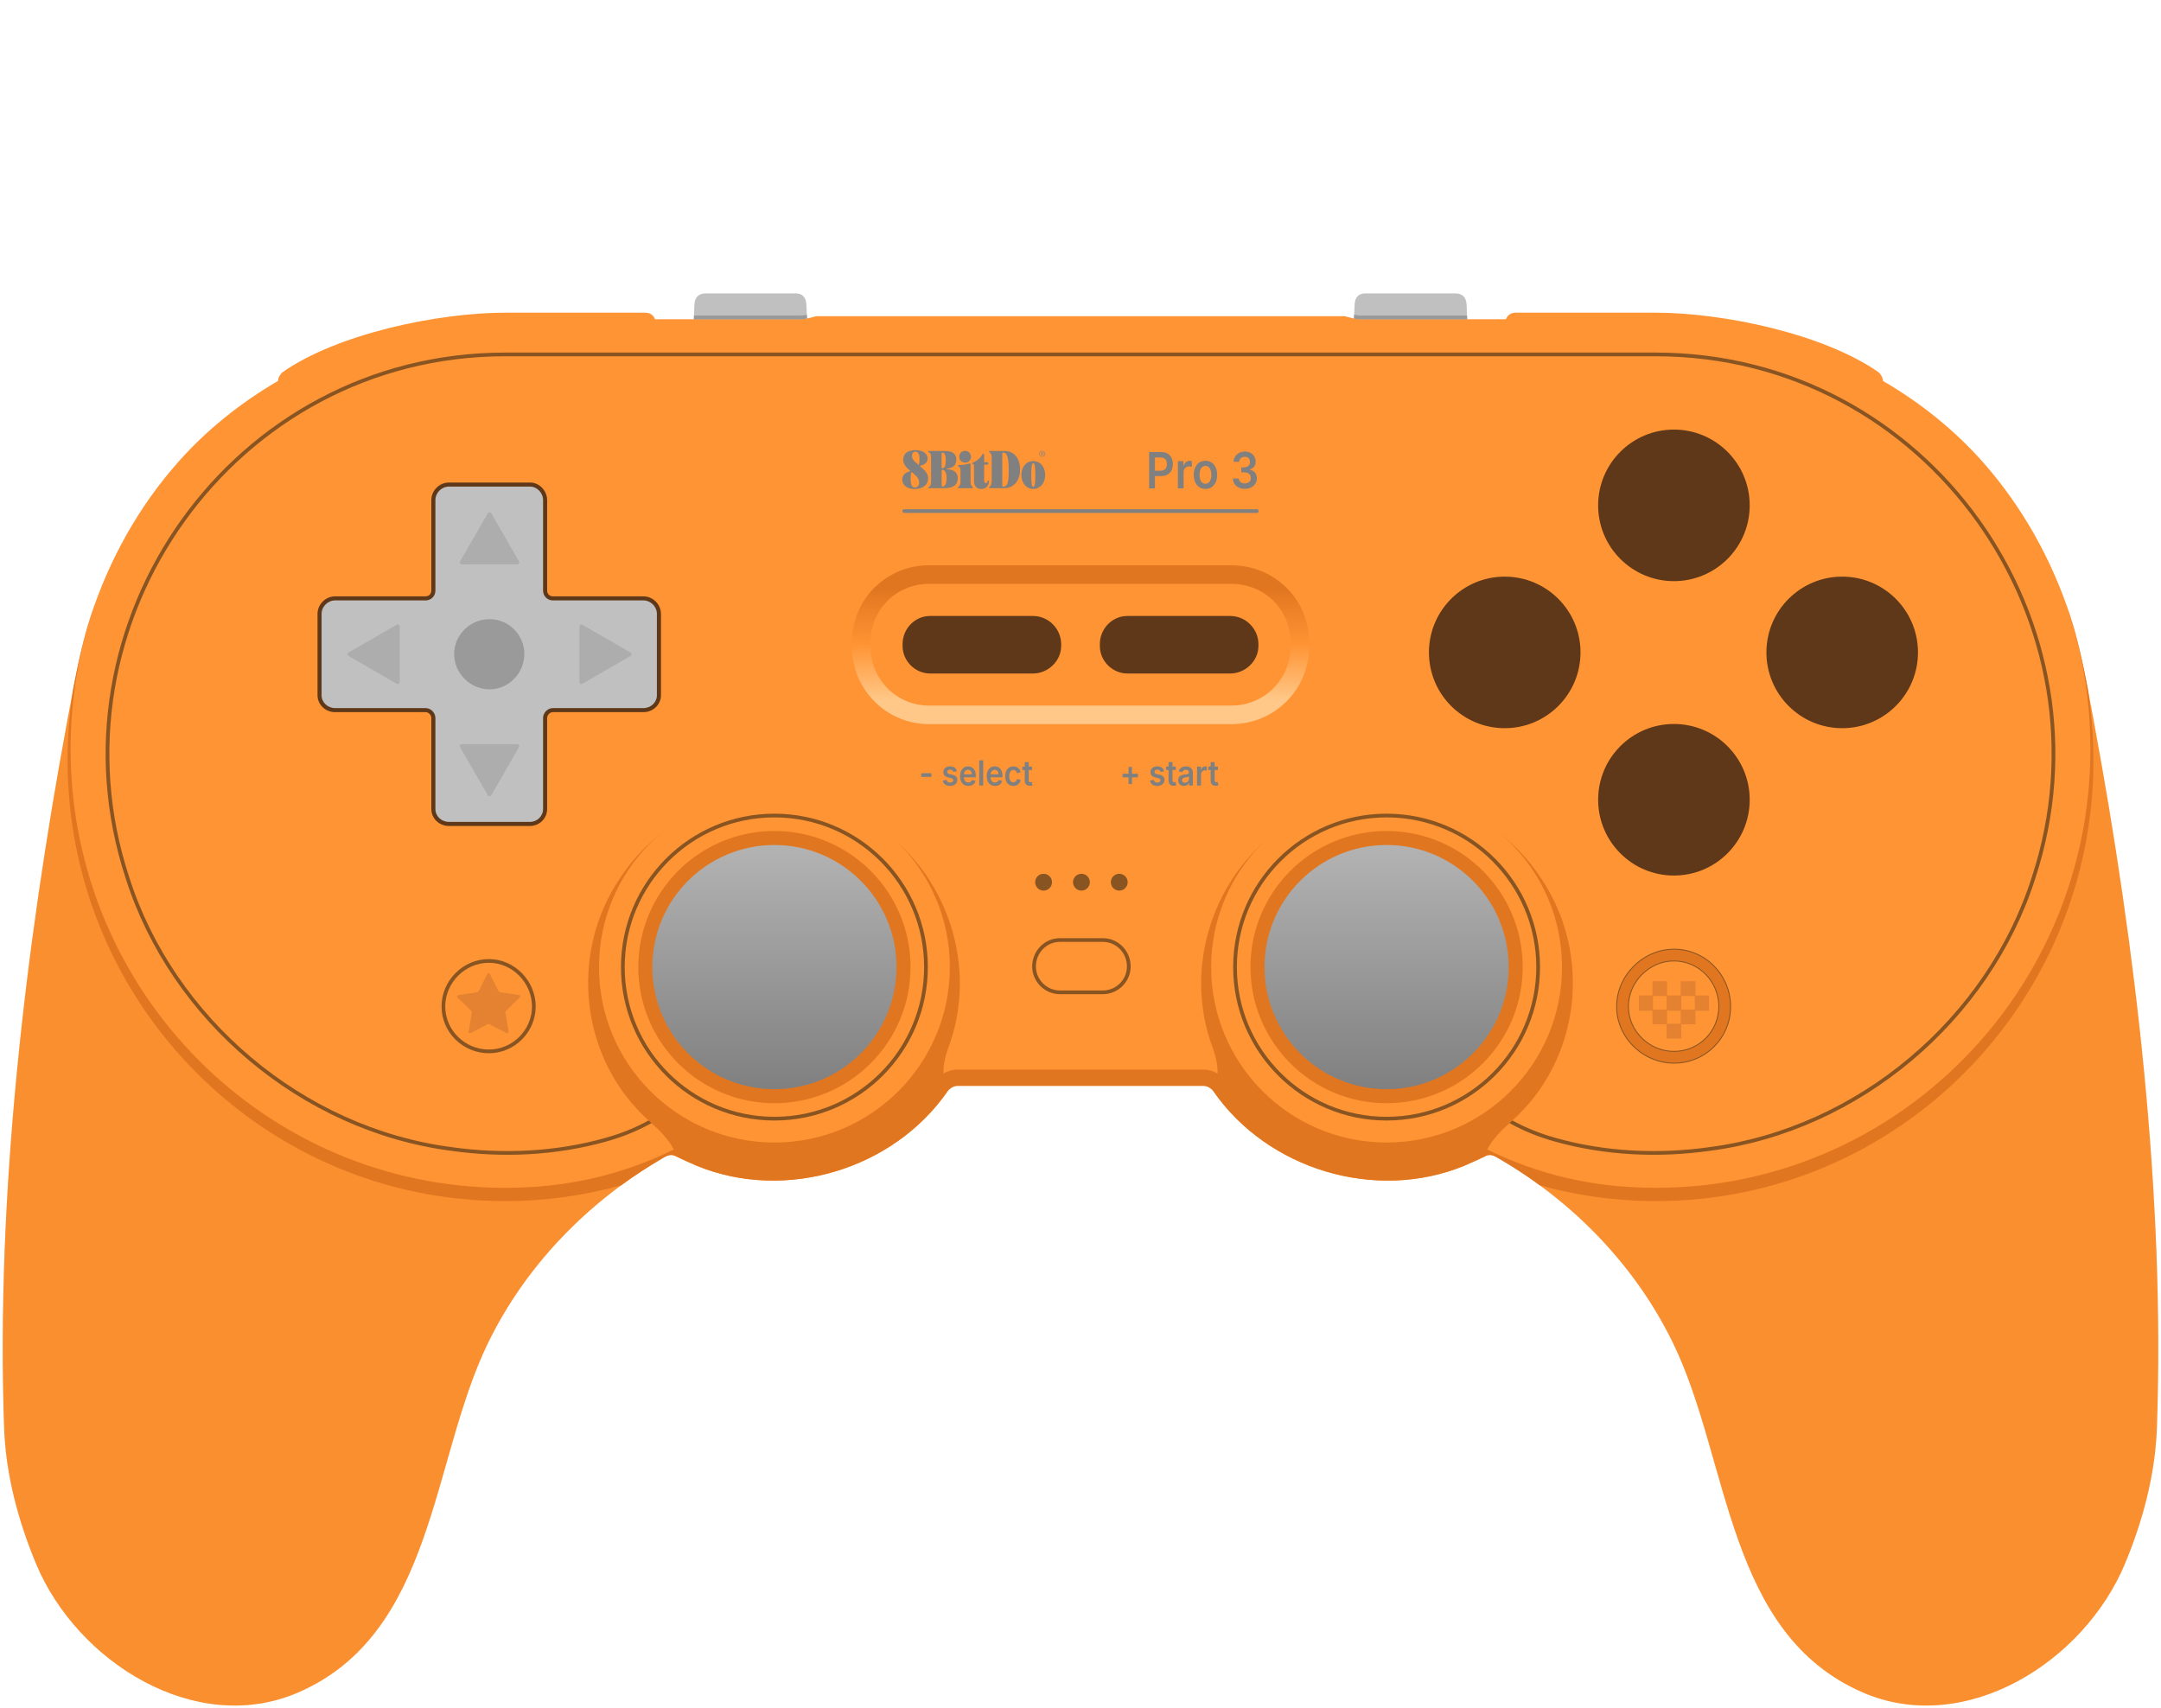
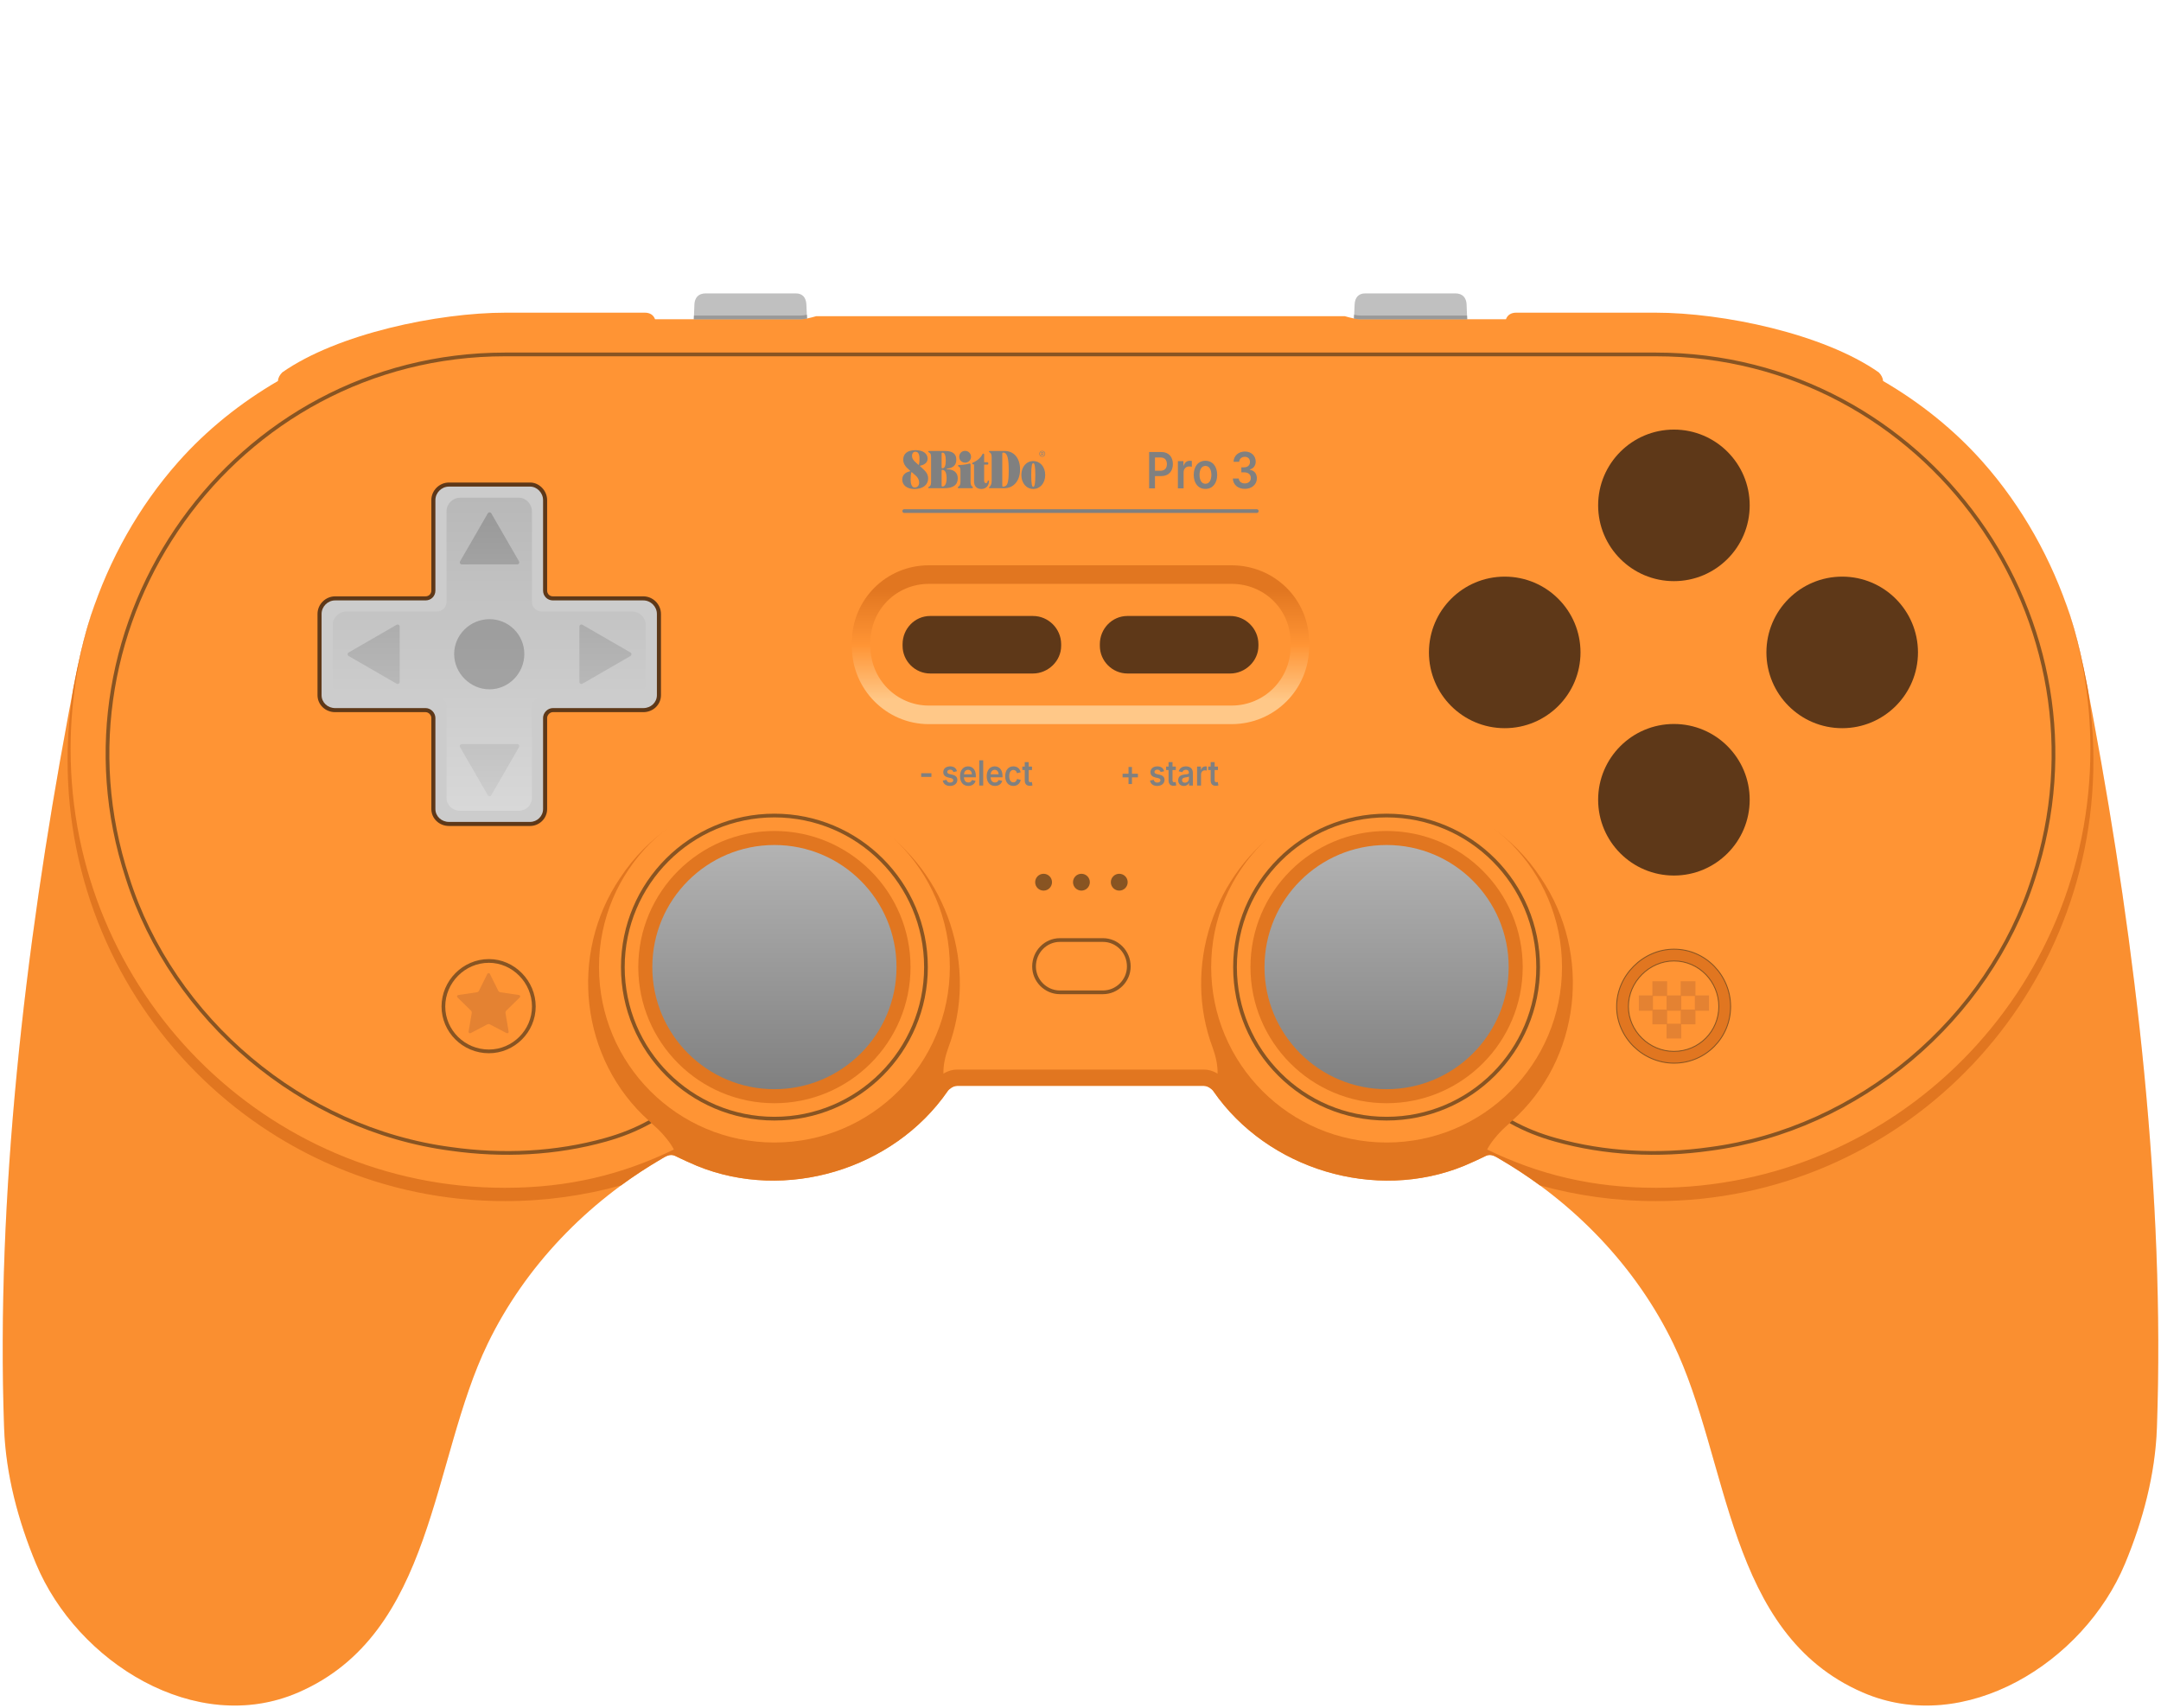
<svg xmlns="http://www.w3.org/2000/svg" xmlns:xlink="http://www.w3.org/1999/xlink" xml:space="preserve" viewBox="0 0 582 460" width="582px" height="460px" version="1.1" style="shape-rendering:geometricPrecision; fill-rule:evenodd; clip-rule:evenodd">
  <defs>
    <style type="text/css">
    .str1 {stroke:#885422}
    .str2 {stroke:#885422;stroke-linejoin:round}
    .str3 {stroke:#885422;stroke-width:0.25;stroke-linejoin:round}
    .str4 {stroke:gray;stroke-linecap:round}
    .str0 {stroke:#885422;stroke-linecap:round;stroke-linejoin:round}
    .fil2 {fill:none}
    .fil5 {fill:#5E3818}
    .fil8 {fill:gray}
    .fil7 {fill:#885422}
    .fil12 {fill:#999999}
    .fil11 {fill:silver}
+     .fil13 {fill:#CCCCCC}
    .fil3 {fill:#E17620}
    .fil6 {fill:#E48232}
    .fil0 {fill:#FF9434}
-     .fil13 {fill:black;fill-opacity:0.1}
    .fil1 {fill:#E17620;fill-opacity:0.15}
-     .fil14 {fill:black;fill-opacity:0.2}
+     .fil16 {fill:black;fill-opacity:0.2}
    .fil10 {fill:url(#id0)}
-     .fil4 {fill:url(#id1)}
-     .fil9 {fill:url(#id2)}
+     .fil14 {fill:url(#id1)}
+     .fil4 {fill:url(#id2)}
+     .fil9 {fill:url(#id3)}
+     .fil15 {fill:url(#id4)}
  </style>
    <linearGradient id="id0" gradientUnits="userSpaceOnUse" x1="373.436" y1="293.349" x2="373.436" y2="227.586">
      <stop offset="0" style="stop-opacity:1; stop-color:gray" />
      <stop offset="1" style="stop-opacity:1; stop-color:#B3B3B3" />
    </linearGradient>
-     <linearGradient id="id1" gradientUnits="userSpaceOnUse" x1="291" y1="188.613" x2="291" y2="158.667">
+     <linearGradient id="id1" gradientUnits="userSpaceOnUse" x1="131.761" y1="218.362" x2="131.761" y2="134.054">
+       <stop offset="0" style="stop-opacity:1; stop-color:#D8D8D8" />
+       <stop offset="1" style="stop-opacity:1; stop-color:#B8B8B8" />
+     </linearGradient>
+     <linearGradient id="id2" gradientUnits="userSpaceOnUse" x1="291" y1="188.613" x2="291" y2="158.667">
      <stop offset="0" style="stop-opacity:1; stop-color:#FFC888" />
      <stop offset="0.5" style="stop-opacity:1; stop-color:#FF9434" />
      <stop offset="1" style="stop-opacity:1; stop-color:#E17620" />
    </linearGradient>
-     <linearGradient id="id2" gradientUnits="userSpaceOnUse" xlink:href="#id0" x1="208.564" y1="293.349" x2="208.564" y2="227.586">
+     <linearGradient id="id3" gradientUnits="userSpaceOnUse" xlink:href="#id0" x1="208.564" y1="293.349" x2="208.564" y2="227.586">
  </linearGradient>
+     <linearGradient id="id4" gradientUnits="userSpaceOnUse" x1="131.844" y1="214.434" x2="131.844" y2="137.982">
+       <stop offset="0" style="stop-opacity:1; stop-color:#CCCCCC" />
+       <stop offset="1" style="stop-opacity:1; stop-color:#999999" />
+     </linearGradient>
  </defs>
  <g>
    <path class="fil0" d="M507.135 102.604c10.038,5.845 19.185,13.151 26.866,21.822 10.667,12.038 18.622,26.382 23.53,41.426 2.877,8.815 4.6,18.866 6.297,28.003 11.392,61.285 19.278,128.272 17.067,190.723 -0.441,12.459 -3.763,24.99 -8.616,36.62 -11.058,26.493 -43.031,46.564 -70.589,34.632 -36.746,-15.911 -35.761,-62.402 -51.037,-93.953 -10.072,-20.809 -26.838,-38.121 -46.727,-49.71 -1.154,-0.672 -2.37,-1.553 -3.811,-0.829 -1.811,0.911 -3.848,1.808 -5.8,2.651 -23.861,9.777 -53.025,0.994 -67.606,-20.216 -0.191,-0.286 -1.293,-1.325 -2.486,-1.325l-66.446 0c-1.192,0 -2.295,1.039 -2.486,1.325 -14.581,21.21 -43.745,29.993 -67.606,20.216 -1.952,-0.843 -3.989,-1.74 -5.8,-2.651 -1.441,-0.724 -2.657,0.157 -3.811,0.829 -19.889,11.589 -36.655,28.901 -46.727,49.71 -15.276,31.551 -14.291,78.042 -51.037,93.953 -27.558,11.932 -59.531,-8.139 -70.589,-34.632 -4.853,-11.63 -8.175,-24.161 -8.616,-36.62 -2.211,-62.451 5.675,-129.438 17.067,-190.723 1.697,-9.137 3.42,-19.188 6.297,-28.003 4.908,-15.044 12.863,-29.388 23.53,-41.426 7.681,-8.671 16.828,-15.977 26.866,-21.822 0.023,-0.845 0.497,-1.657 1.16,-2.319 14.897,-10.428 41.966,-16.073 60.15,-16.073l37.486 0c1.411,0 2.35,0.65 2.757,1.772l10.446 0c0.405,-1.122 1.351,-1.772 2.761,-1.772 8.109,0 17.081,0 25.191,0 1.229,0 2.104,0.542 2.53,1.57 0.878,-0.175 1.796,-0.43 2.485,-0.627l142.338 0c0.689,0.197 1.608,0.452 2.485,0.627 0.426,-1.028 1.301,-1.571 2.53,-1.571 8.11,0 17.082,0 25.191,0 1.41,0 2.356,0.651 2.761,1.772l10.446 0c0.407,-1.121 1.346,-1.772 2.757,-1.772l37.486 0c18.184,0 45.253,5.646 60.15,16.073 0.663,0.663 1.137,1.475 1.16,2.32z" />
    <path class="fil1" d="M178.074 312.167c-19.889,11.589 -36.655,28.901 -46.727,49.71 -15.276,31.551 -14.291,78.042 -51.037,93.953 -27.558,11.932 -59.531,-8.139 -70.589,-34.632 -4.853,-11.63 -8.175,-24.161 -8.616,-36.62 -2.211,-62.451 5.675,-129.438 17.067,-190.723l0.718 -3.884c-0.461,4.262 -0.696,8.592 -0.696,12.978 0,65.585 52.739,118.754 117.792,118.754 10.835,0 21.326,-1.482 31.291,-4.246 3.475,-2.55 7.081,-3.125 10.797,-5.29zm225.852 0c3.716,2.165 7.322,2.74 10.797,5.29 9.965,2.764 20.456,4.246 31.291,4.246 65.053,0 117.792,-53.169 117.792,-118.754 0,-4.386 -0.235,-8.716 -0.696,-12.978l0.718 3.884c11.392,61.285 19.278,128.272 17.067,190.723 -0.441,12.459 -3.763,24.99 -8.616,36.62 -11.058,26.493 -43.031,46.564 -70.589,34.632 -36.746,-15.911 -35.761,-62.402 -51.037,-93.953 -10.072,-20.809 -26.838,-38.121 -46.727,-49.71z" />
    <path class="fil2 str0" d="M175.058 302.133c-3.893,2.159 -7.798,3.677 -11.98,4.847 -13.38,3.748 -27.672,4.431 -41.591,2.461 -40.1,-5.251 -75.063,-34.953 -87.159,-73.023 -22.535,-68.594 28.501,-140.961 101.741,-140.961l309.862 0c73.24,0 124.276,72.367 101.741,140.961 -12.096,38.07 -47.059,67.772 -87.159,73.023 -13.919,1.97 -28.211,1.287 -41.591,-2.461 -4.182,-1.17 -8.087,-2.688 -11.98,-4.847" />
    <path class="fil3" d="M399.841 311.475l0.274 -0.137c1.441,-0.724 2.657,0.157 3.811,0.829 3.716,2.165 7.322,4.53 10.797,7.08 9.965,2.764 20.456,4.245 31.291,4.245 65.053,0 117.792,-53.169 117.792,-118.753 0,-6.618 -0.537,-13.107 -1.569,-19.431 -1.264,-6.601 -2.706,-13.327 -4.706,-19.456 -0.442,-1.354 -0.908,-2.701 -1.398,-4.043 4.437,12.477 6.853,25.922 6.853,39.942 0,65.258 -52.378,118.16 -116.972,118.16 -17.238,0 -31.704,-3.619 -45.5,-10.308 1.059,-2.096 2.933,-4.08 3.526,-4.728 0.949,-1.033 2.154,-1.988 3.148,-2.982 18.559,-16.57 21.707,-44.905 7.789,-65.452 -15.08,-22.867 -45.734,-29.495 -68.601,-14.251 -19.553,12.76 -28.004,38.277 -19.719,60.15 0.759,2.151 1.324,4.494 1.255,6.81l-0.345 -0.197c-0.954,-0.507 -2.094,-0.89 -3.344,-0.89l-66.446 0c-1.25,0 -2.39,0.383 -3.344,0.89l-0.345 0.197c-0.069,-2.316 0.496,-4.659 1.255,-6.81 8.285,-21.873 -0.166,-47.39 -19.719,-60.15 -22.867,-15.244 -53.521,-8.616 -68.601,14.251 -13.918,20.547 -10.77,48.882 7.789,65.452 0.994,0.994 2.199,1.949 3.148,2.982 0.593,0.648 2.467,2.632 3.526,4.728 -13.796,6.689 -28.262,10.308 -45.5,10.308 -64.594,0 -116.972,-52.902 -116.972,-118.16 0,-14.02 2.416,-27.465 6.853,-39.942 -0.49,1.342 -0.956,2.689 -1.398,4.043 -2,6.129 -3.442,12.855 -4.706,19.456 -1.032,6.324 -1.569,12.813 -1.569,19.431 0,65.584 52.739,118.753 117.792,118.753 10.835,0 21.326,-1.481 31.291,-4.245 3.475,-2.55 7.081,-4.915 10.797,-7.08 1.154,-0.672 2.37,-1.553 3.811,-0.829l0.274 0.137c1.74,0.865 3.673,1.714 5.526,2.514 23.8,9.752 52.872,1.037 67.492,-20.053l0.002 0 0.112 -0.163c0.191,-0.286 1.294,-1.325 2.486,-1.325l66.446 0c1.192,0 2.295,1.039 2.486,1.325l0.112 0.163 0.002 0c14.62,21.09 43.692,29.805 67.492,20.053 1.853,-0.8 3.786,-1.649 5.526,-2.514z" />
    <circle class="fil0" cx="208.564" cy="260.467" r="47.244" />
    <circle class="fil0" cx="373.436" cy="260.467" r="47.244" />
    <circle class="fil2 str1" cx="208.563" cy="260.467" r="40.819" />
    <circle class="fil2 str1" cx="373.436" cy="260.467" r="40.819" />
    <circle class="fil3" cx="208.564" cy="260.467" r="36.66" />
    <circle class="fil3" cx="373.436" cy="260.467" r="36.66" />
    <path class="fil4" d="M331.68 195.03l-81.525 0c-11.5,0 -20.728,-9.441 -20.728,-20.893l0 -1.16c0,-11.489 9.239,-20.727 20.728,-20.727l81.525 0c11.535,0 20.893,9.146 20.893,20.727l0 1.16c0,11.57 -9.321,20.893 -20.893,20.893zm-81.525 -5.001l81.525 0c8.81,0 15.892,-7.082 15.892,-15.892l0 -1.16c0,-8.846 -7.095,-15.727 -15.892,-15.727l-81.525 0c-8.728,0 -15.727,6.999 -15.727,15.727l0 1.16c0,8.716 6.963,15.892 15.727,15.892z" />
    <path class="fil5" d="M148.911 160.614l24.358 0c1.294,0 2.482,0.538 3.342,1.399 0.86,0.859 1.399,2.048 1.399,3.342l0 21.872c0,1.294 -0.537,2.436 -1.397,3.256 -0.862,0.824 -2.053,1.319 -3.344,1.319l-24.358 0c-0.414,0 -0.79,0.186 -1.069,0.464 -0.302,0.302 -0.487,0.703 -0.487,1.092l0 24.524c0,1.279 -0.524,2.406 -1.336,3.218 -0.845,0.845 -2.015,1.357 -3.239,1.357l-21.873 0c-1.291,0 -2.482,-0.495 -3.344,-1.319 -0.86,-0.82 -1.396,-1.962 -1.396,-3.256l0 -24.524c0,-0.389 -0.186,-0.79 -0.488,-1.092 -0.278,-0.278 -0.654,-0.464 -1.069,-0.464l-24.357 0c-1.292,0 -2.483,-0.495 -3.345,-1.319 -0.859,-0.82 -1.396,-1.962 -1.396,-3.256l0 -21.872c0,-1.294 0.538,-2.483 1.398,-3.342 0.86,-0.861 2.048,-1.399 3.343,-1.399l24.357 0c0.445,0 0.837,-0.169 1.111,-0.442 0.277,-0.277 0.446,-0.67 0.446,-1.114l0 -24.358c0,-1.294 0.538,-2.482 1.398,-3.342 0.86,-0.86 2.048,-1.399 3.342,-1.399l21.873 0c1.228,0 2.391,0.555 3.234,1.44 0.815,0.854 1.341,2.025 1.341,3.301l0 24.358c0,0.444 0.169,0.835 0.444,1.11 0.275,0.275 0.668,0.446 1.112,0.446z" />
    <path class="fil5" d="M250.52 181.392c-4.073,0.004 -7.439,-3.366 -7.439,-7.438l0 -0.463c0,-4.128 3.269,-7.593 7.439,-7.593l27.676 0.003c4.155,-0.008 7.594,3.435 7.594,7.589l0 0.464c0,4.094 -3.543,7.439 -7.594,7.439l-27.676 -0.001z" />
    <path class="fil5" d="M303.649 181.392c-4.073,0.004 -7.439,-3.366 -7.439,-7.437l0 -0.464c0,-4.128 3.269,-7.593 7.439,-7.593l27.676 0.003c4.155,-0.008 7.594,3.435 7.594,7.59l0 0.463c0,4.094 -3.544,7.439 -7.594,7.439l-27.676 -0.001z" />
    <circle class="fil5" cx="405.251" cy="175.711" r="20.409" />
    <circle class="fil5" cx="450.819" cy="136.108" r="20.409" />
    <circle class="fil5" cx="450.819" cy="215.397" r="20.409" />
    <circle class="fil5" cx="496.139" cy="175.711" r="20.409" />
    <path class="fil2 str2" d="M143.774 271.072c0,-6.628 -5.468,-12.262 -12.096,-12.262 -6.794,0 -12.262,5.634 -12.262,12.262 0,6.629 5.468,12.096 12.262,12.096 6.628,0 12.096,-5.467 12.096,-12.096z" />
    <path class="fil6" d="M131.935 262.293l2.254 4.539c0.114,0.23 0.317,0.377 0.571,0.414l5.013 0.741c0.146,0.021 0.26,0.118 0.306,0.258 0.046,0.141 0.01,0.286 -0.095,0.389l-3.621 3.547c-0.184,0.18 -0.261,0.417 -0.218,0.67l0.845 4.997c0.025,0.147 -0.032,0.285 -0.151,0.372 -0.12,0.087 -0.269,0.097 -0.4,0.029l-4.491 -2.348c-0.228,-0.119 -0.478,-0.119 -0.706,0l-4.491 2.348c-0.131,0.068 -0.28,0.058 -0.4,-0.029 -0.12,-0.087 -0.176,-0.225 -0.151,-0.372l0.845 -4.997c0.043,-0.253 -0.034,-0.49 -0.218,-0.67l-3.621 -3.547c-0.106,-0.103 -0.141,-0.248 -0.095,-0.389 0.045,-0.14 0.16,-0.237 0.306,-0.258l5.013 -0.741c0.254,-0.037 0.457,-0.184 0.571,-0.414l2.253 -4.539c0.066,-0.133 0.193,-0.212 0.341,-0.212 0.148,0 0.275,0.079 0.34,0.212z" />
    <path class="fil7" d="M301.439 235.333c1.252,0 2.267,1.015 2.267,2.268 0,1.252 -1.015,2.267 -2.267,2.267 -1.253,0 -2.268,-1.015 -2.268,-2.267 0,-1.253 1.015,-2.268 2.268,-2.268zm-10.191 0c1.253,0 2.268,1.015 2.268,2.268 0,1.252 -1.015,2.267 -2.268,2.267 -1.252,0 -2.267,-1.015 -2.267,-2.267 0,-1.253 1.015,-2.268 2.267,-2.268zm-10.19 0c1.252,0 2.268,1.015 2.268,2.268 0,1.252 -1.016,2.267 -2.268,2.267 -1.253,0 -2.268,-1.015 -2.268,-2.267 0,-1.253 1.015,-2.268 2.268,-2.268z" />
    <path class="fil2 str2" d="M285.449 253.177l11.599 0c3.811,0 6.96,3.148 6.96,7.125 0,3.811 -3.149,6.959 -6.96,6.959l-11.599 0c-3.811,0 -6.96,-3.148 -6.96,-6.959 0,-3.977 3.149,-7.125 6.96,-7.125z" />
    <path class="fil3 str3" d="M466.082 271.094c0,-8.351 -6.681,-15.45 -15.241,-15.45 -8.351,0 -15.449,7.099 -15.449,15.45 0,8.351 7.098,15.239 15.449,15.239 8.56,0 15.241,-6.888 15.241,-15.239zm-3.167 -0.022c0,-6.628 -5.302,-12.262 -12.096,-12.262 -6.628,0 -12.262,5.634 -12.262,12.262 0,6.629 5.634,12.096 12.262,12.096 6.794,0 12.096,-5.467 12.096,-12.096z" />
    <path class="fil6" d="M448.996 268.09l3.646 0 0 -3.811 3.977 0 0 3.811 3.645 0 0 4.142 -3.645 0 0 3.646 -3.811 0 0 3.811 -3.977 0 0 -3.811 -3.811 0 0 -3.646 -3.646 0 0 -4.142 3.646 0 0 -3.811 3.976 0 0 3.811zm3.812 0.166l0 3.645 3.645 0 0 -3.645 -3.645 0zm-7.622 0l0 3.645 3.645 0 0 -3.645 -3.645 0zm7.456 3.976l-3.646 0 0 3.48 3.646 0 0 -3.48z" />
    <g>
      <path class="fil8" d="M249.967 128.882c0,1.517 -1.16,2.819 -3.722,2.819 -1.948,0 -3.254,-1.013 -3.254,-2.546 0,-1.055 0.65,-1.916 2.062,-2.221 0.084,-0.026 0.105,-0.121 0.043,-0.173l-0.247 -0.215c-0.798,-0.698 -1.591,-1.496 -1.591,-2.756 0,-1.57 1.092,-2.557 3.339,-2.557 1.947,0 3.228,0.903 3.228,2.294 0,0.961 -0.719,1.643 -1.979,1.89 -0.084,0.026 -0.1,0.11 -0.042,0.168l0.519 0.462c0.987,0.887 1.643,1.601 1.643,2.835l0.001 0zm-2.42 1.134c0,-0.615 -0.226,-1.318 -1.003,-1.995l-0.96 -0.84c-0.042,-0.047 -0.121,-0.036 -0.147,0.042 -0.142,0.509 -0.184,1.129 -0.184,1.948 0,1.328 0.383,2.136 1.097,2.136 0.693,0 1.191,-0.519 1.191,-1.286l0.006 -0.005zm-1.921 -7.218c0,0.666 0.288,1.118 1.133,1.863l0.588 0.52c0.058,0.058 0.111,0.026 0.142,-0.042 0.121,-0.457 0.147,-0.929 0.147,-1.591 0,-1.202 -0.341,-1.89 -1.092,-1.89 -0.562,0 -0.918,0.415 -0.918,1.139l0 0.001zm12.319 6.005c0,1.779 -1.191,2.682 -3.569,2.682l-4.194 0c-0.121,0 -0.215,-0.063 -0.215,-0.131 0,-0.068 0.042,-0.141 0.121,-0.184 0.341,-0.173 0.671,-0.377 0.671,-1.306l0 -6.788c0,-0.929 -0.33,-1.129 -0.672,-1.302 -0.072,-0.025 -0.12,-0.092 -0.121,-0.168 0,-0.079 0.1,-0.147 0.216,-0.147l4.367 0c1.99,0 3.008,0.793 3.008,2.336 0,1.486 -0.877,2.263 -2.504,2.415 -0.063,0 -0.089,0.047 -0.089,0.089 0,0.042 0.026,0.084 0.089,0.084 1.727,0.016 2.892,0.835 2.892,2.42l0 0zm-4.351 -6.677l0 3.8c0,0.126 0.058,0.195 0.205,0.195 0.63,0 0.918,-0.741 0.918,-2.137 0,-1.218 -0.273,-2.079 -0.877,-2.079 -0.162,0 -0.246,0.09 -0.246,0.215l0 0.006zm1.344 6.688c0,-1.518 -0.426,-2.268 -1.16,-2.268 -0.126,0 -0.184,0.063 -0.184,0.189l0 4.068c0,0.131 0.068,0.231 0.247,0.231 0.756,0 1.097,-0.987 1.097,-2.22l0 0zm7.102 2.462c0,0.11 -0.1,0.204 -0.21,0.204l-3.669 0c-0.111,0 -0.216,-0.079 -0.216,-0.162l0 -0.027c0,-0.068 0.043,-0.141 0.111,-0.173 0.404,-0.194 0.614,-0.582 0.614,-1.317l0 -3.092c0,-0.614 -0.184,-0.945 -0.509,-1.071 -0.084,-0.037 -0.147,-0.105 -0.147,-0.189l0 -0.026c0,-0.106 0.089,-0.174 0.215,-0.174 0.877,-0.015 1.932,-0.141 2.851,-0.399 0.173,-0.057 0.315,0.058 0.315,0.231l0 4.725c0,0.792 0.23,1.134 0.546,1.302 0.057,0.047 0.099,0.105 0.099,0.173l0 -0.005zm-3.711 -8.247c0,-0.887 0.687,-1.601 1.59,-1.601 0.903,0 1.596,0.714 1.596,1.601 0,0.876 -0.693,1.575 -1.596,1.575 -0.903,0 -1.59,-0.699 -1.59,-1.575l0 0zm8.036 6.588c-0.068,1.281 -0.866,2.078 -2.073,2.078 -1.365,0 -1.969,-0.876 -1.969,-2.057l0 -4.583 -0.273 0c-0.11,0 -0.209,-0.105 -0.209,-0.205l0 -0.057c0,-0.069 0.042,-0.148 0.125,-0.174 1.118,-0.467 2.221,-1.344 2.641,-2.315 0.026,-0.089 0.1,-0.131 0.168,-0.131l0.068 0c0.121,0 0.204,0.105 0.204,0.215l0 2.105 0.903 0c0.121,0 0.216,0.1 0.216,0.215l0 0.21c0,0.121 -0.1,0.215 -0.216,0.215l-0.903 0 0 4.258c0,0.441 0.174,0.73 0.478,0.73 0.273,0 0.415,-0.184 0.468,-0.525 0.015,-0.121 0.104,-0.205 0.204,-0.205 0.1,0 0.19,0.1 0.168,0.226l0 0zm8.357 -3.192c0,3.407 -2.063,5.06 -4.142,5.06l-4.026 0c-0.11,0 -0.215,-0.078 -0.215,-0.147l0 -0.015c0,-0.069 0.047,-0.126 0.105,-0.168 0.383,-0.247 0.63,-0.861 0.63,-1.58l0 -6.42c0,-0.898 -0.247,-1.181 -0.63,-1.386 -0.058,-0.042 -0.105,-0.1 -0.105,-0.168 0,-0.079 0.105,-0.147 0.215,-0.147l3.984 0c2.562,0 4.184,1.947 4.184,4.971l0 0zm-4.556 -4.53c-0.131,0 -0.231,0.089 -0.231,0.215l0 8.709c0,0.131 0.042,0.247 0.215,0.247 1.176,0 1.517,-0.972 1.517,-4.368 0,-3.407 -0.383,-4.803 -1.507,-4.803l0.006 0zm4.907 6.031c0,-2.231 1.386,-3.753 3.208,-3.753 1.821,0 3.212,1.517 3.212,3.753 0,2.231 -1.391,3.764 -3.212,3.764 -1.822,0 -3.208,-1.533 -3.208,-3.764l0 0zm3.754 0c0,-2.378 -0.189,-3.191 -0.546,-3.191 -0.357,0 -0.546,0.813 -0.546,3.191 0,2.378 0.189,3.192 0.546,3.192 0.357,0 0.546,-0.814 0.546,-3.192l0 0zm1.868 -6.504c0.442,0 0.798,0.357 0.798,0.793 0,0.441 -0.356,0.798 -0.798,0.798 -0.439,0 -0.795,-0.357 -0.795,-0.795 0,-0.44 0.356,-0.796 0.795,-0.796l0 0zm-0.666 0.793c0,0.373 0.299,0.677 0.666,0.677 0.363,0 0.667,-0.309 0.667,-0.677 0,-0.362 -0.299,-0.672 -0.667,-0.672 -0.362,0 -0.666,0.31 -0.666,0.672l0 0zm0.84 0.131c0,0.005 0.005,0.016 0.015,0.037l0.142 0.247c0.016,0.026 0,0.057 -0.037,0.057l-0.047 0c-0.021,0 -0.036,-0.005 -0.047,-0.042l-0.152 -0.267c-0.006,-0.016 -0.021,-0.021 -0.037,-0.021l-0.147 0c-0.005,0 -0.021,0.005 -0.021,0.021l0 0.267c0,0.022 -0.016,0.042 -0.037,0.042l-0.047 0c-0.021,0 -0.037,-0.02 -0.037,-0.042l0 -0.855c0,-0.021 0.016,-0.037 0.037,-0.037l0.299 0c0.168,0 0.299,0.131 0.299,0.299 0,0.105 -0.058,0.194 -0.147,0.252 -0.021,0.021 -0.036,0.026 -0.036,0.042l0 0zm0.063 -0.294c0,-0.105 -0.079,-0.173 -0.184,-0.173l-0.194 0c-0.006,0 -0.021,0.005 -0.021,0.016l0 0.32c0,0.005 0.015,0.015 0.021,0.015l0.194 0.001c0.105,0 0.184,-0.069 0.184,-0.173l0 -0.006zm0 0l0 0 0 0z" />
    </g>
    <path class="fil8" d="M309.48 131.532l1.576 0 0 -3.308 1.695 0c2.037,0 3.13,-1.353 3.13,-3.24 0,-1.873 -1.075,-3.24 -3.106,-3.24l-3.295 0 0 9.788zm1.576 -4.746l0 -3.577 1.475 0c1.21,0 1.738,0.726 1.738,1.775 0,1.051 -0.528,1.802 -1.726,1.802l-1.487 0zm6.171 4.746l1.54 0 0 -4.321c0,-0.927 0.632,-1.584 1.491,-1.584 0.273,0 0.598,0.047 0.727,0.085l0 -1.575c-0.149,-0.02 -0.392,-0.038 -0.563,-0.038 -0.758,0 -1.397,0.48 -1.633,1.324l-0.071 0 0 -1.232 -1.491 0 0 7.341zm7.42 0.148c1.925,0 3.164,-1.522 3.164,-3.783 0,-2.285 -1.239,-3.8 -3.164,-3.8 -1.926,0 -3.153,1.515 -3.153,3.8 0,2.261 1.227,3.783 3.153,3.783zm0 -1.385c-1.069,0 -1.589,-1.065 -1.589,-2.404 0,-1.352 0.52,-2.409 1.589,-2.409 1.074,0 1.6,1.057 1.6,2.409 0,1.339 -0.526,2.404 -1.6,2.404zm10.61 1.371c1.881,0 3.245,-1.189 3.245,-2.839 0,-1.226 -0.679,-2.113 -1.908,-2.303l0 -0.079c0.952,-0.237 1.593,-1.022 1.593,-2.131 0,-1.49 -1.142,-2.705 -2.9,-2.705 -1.712,0 -3.037,1.13 -3.067,2.766l1.521 0c0.025,-0.832 0.715,-1.34 1.534,-1.34 0.828,0 1.372,0.553 1.372,1.384 0,0.868 -0.633,1.441 -1.55,1.441l-0.782 0 0 1.354 0.782 0c1.117,0 1.78,0.625 1.78,1.519 0,0.876 -0.675,1.468 -1.62,1.468 -0.895,0 -1.588,-0.513 -1.629,-1.316l-1.592 0c0.04,1.65 1.368,2.781 3.221,2.781z" />
    <line class="fil2 str4" x1="243.526" y1="137.646" x2="338.474" y2="137.646" />
    <path class="fil8" d="M250.85 208.254l-2.754 0 0 0.982 2.754 0 0 -0.982zm5.01 3.423c1.159,0 1.973,-0.666 1.973,-1.634 0,-0.717 -0.415,-1.173 -1.286,-1.379l-0.781 -0.182c-0.469,-0.114 -0.652,-0.301 -0.652,-0.599 0,-0.347 0.343,-0.594 0.795,-0.594 0.493,0 0.757,0.284 0.864,0.639l0.952 -0.209c-0.183,-0.79 -0.788,-1.315 -1.827,-1.315 -1.102,0 -1.854,0.606 -1.854,1.552 0,0.75 0.424,1.221 1.291,1.43l0.785 0.188c0.418,0.1 0.619,0.287 0.619,0.584 0,0.347 -0.333,0.612 -0.858,0.612 -0.522,0 -0.842,-0.242 -0.965,-0.749l-0.998 0.211c0.159,0.926 0.887,1.445 1.942,1.445zm4.92 -0.002c1.023,0 1.74,-0.544 1.962,-1.371l-0.984 -0.225c-0.143,0.435 -0.497,0.664 -0.966,0.664 -0.686,0 -1.15,-0.485 -1.179,-1.395l3.199 0 0 -0.372c0,-1.787 -0.979,-2.572 -2.102,-2.572 -1.314,0 -2.158,1.078 -2.158,2.643 0,1.599 0.844,2.628 2.228,2.628zm-1.167 -3.131c0.05,-0.68 0.444,-1.208 1.1,-1.208 0.638,0 0.996,0.478 1.058,1.208l-2.158 0zm5.182 -3.779l-1.069 0 0 6.809 1.069 0 0 -6.809zm3.169 6.91c1.023,0 1.74,-0.544 1.962,-1.371l-0.984 -0.225c-0.143,0.435 -0.497,0.664 -0.966,0.664 -0.686,0 -1.151,-0.485 -1.179,-1.395l3.199 0 0 -0.372c0,-1.787 -0.98,-2.572 -2.103,-2.572 -1.313,0 -2.157,1.078 -2.157,2.643 0,1.599 0.844,2.628 2.228,2.628zm-1.167 -3.131c0.05,-0.68 0.444,-1.208 1.099,-1.208 0.639,0 0.997,0.478 1.058,1.208l-2.157 0zm6.112 3.133c1.031,0 1.796,-0.62 1.994,-1.638l-0.999 -0.234c-0.111,0.553 -0.461,0.909 -0.987,0.909 -0.745,0 -1.114,-0.727 -1.114,-1.673 0,-0.954 0.369,-1.676 1.114,-1.676 0.518,0 0.859,0.342 0.974,0.873l1 -0.233c-0.199,-0.996 -0.959,-1.603 -1.982,-1.603 -1.341,0 -2.193,1.054 -2.193,2.644 0,1.572 0.852,2.631 2.193,2.631zm5.032 -5.208l-0.888 0 0 -1.214 -1.069 0 0 1.214 -0.653 0 0 0.932 0.653 0 0 2.829c0,0.904 0.489,1.408 1.368,1.408 0.228,0 0.482,-0.031 0.716,-0.109l-0.168 -0.92c-0.103,0.026 -0.292,0.059 -0.39,0.059 -0.326,0 -0.457,-0.168 -0.457,-0.537l0 -2.73 0.888 0 0 -0.932zm25.992 4.701l0.927 0 0 -1.812 1.603 0 0 -0.973 -1.603 0 0 -1.808 -0.927 0 0 1.808 -1.598 0 0 0.973 1.598 0 0 1.812zm7.727 0.507c1.16,0 1.974,-0.666 1.974,-1.634 0,-0.717 -0.416,-1.173 -1.288,-1.379l-0.78 -0.182c-0.469,-0.114 -0.652,-0.301 -0.652,-0.599 0,-0.347 0.343,-0.594 0.795,-0.594 0.493,0 0.757,0.284 0.863,0.639l0.953 -0.209c-0.183,-0.79 -0.788,-1.315 -1.827,-1.315 -1.102,0 -1.854,0.606 -1.854,1.552 0,0.75 0.424,1.221 1.291,1.43l0.785 0.188c0.418,0.1 0.619,0.287 0.619,0.584 0,0.347 -0.333,0.612 -0.858,0.612 -0.522,0 -0.842,-0.242 -0.965,-0.749l-0.999 0.211c0.161,0.926 0.887,1.445 1.943,1.445zm5.011 -5.208l-0.887 0 0 -1.214 -1.069 0 0 1.214 -0.653 0 0 0.932 0.653 0 0 2.829c0,0.904 0.489,1.408 1.368,1.408 0.227,0 0.481,-0.031 0.716,-0.109l-0.168 -0.92c-0.103,0.026 -0.293,0.059 -0.391,0.059 -0.325,0 -0.456,-0.168 -0.456,-0.537l0 -2.73 0.887 0 0 -0.932zm2.174 5.208c0.715,0 1.151,-0.37 1.353,-0.806l0.041 0 0 0.703 1.026 0 0 -3.412c0,-1.361 -1.011,-1.758 -1.877,-1.758 -0.922,0 -1.678,0.433 -1.949,1.334l0.989 0.223c0.113,-0.338 0.43,-0.644 0.965,-0.644 0.523,0 0.802,0.293 0.802,0.79l0 0.024c0,0.351 -0.336,0.365 -1.137,0.461 -0.888,0.105 -1.751,0.397 -1.751,1.548 0,1.004 0.661,1.537 1.538,1.537zm0.275 -0.879c-0.452,0 -0.777,-0.228 -0.777,-0.67 0,-0.467 0.362,-0.663 0.843,-0.736 0.277,-0.042 0.875,-0.123 1.018,-0.253l0 0.603c0,0.568 -0.424,1.056 -1.084,1.056zm3.275 0.776l1.069 0 0 -3.005c0,-0.645 0.439,-1.102 1.036,-1.102 0.19,0 0.416,0.033 0.505,0.059l0 -1.096c-0.103,-0.014 -0.272,-0.026 -0.391,-0.026 -0.526,0 -0.97,0.333 -1.134,0.921l-0.049 0 0 -0.857 -1.036 0 0 5.106zm5.62 -5.105l-0.887 0 0 -1.214 -1.07 0 0 1.214 -0.653 0 0 0.932 0.653 0 0 2.829c0,0.904 0.49,1.408 1.369,1.408 0.227,0 0.481,-0.031 0.716,-0.109l-0.169 -0.92c-0.102,0.026 -0.292,0.059 -0.39,0.059 -0.325,0 -0.456,-0.168 -0.456,-0.537l0 -2.73 0.887 0 0 -0.932z" />
    <circle class="fil9" cx="208.564" cy="260.467" r="32.882" />
    <circle class="fil10" cx="373.436" cy="260.467" r="32.882" />
    <path class="fil11" d="M217.346 85.782l-0.172 -3.775c-0.088,-1.937 -1.112,-2.983 -2.817,-2.983 -8.11,0 -16.249,0 -24.358,0 -1.861,0 -2.912,1.131 -2.983,2.983l-0.152 3.977 28.825 0c0.476,0 1.056,-0.083 1.657,-0.202z" />
    <path class="fil12" d="M186.902 84.983l28.787 0c0.451,0 1.022,-0.086 1.611,-0.209l0.046 1.008c-0.601,0.119 -1.181,0.202 -1.657,0.202l-28.825 0 0.038 -1.001z" />
    <path class="fil11" d="M364.654 85.782l0.172 -3.775c0.088,-1.937 1.112,-2.983 2.817,-2.983 8.11,0 16.249,0 24.358,0 1.861,0 2.912,1.131 2.983,2.983l0.152 3.977 -28.825 0c-0.476,0 -1.056,-0.083 -1.657,-0.202z" />
    <path class="fil12" d="M395.098 84.983l-28.787 0c-0.451,0 -1.022,-0.086 -1.611,-0.209l-0.046 1.008c0.601,0.119 1.181,0.202 1.657,0.202l28.825 0 -0.038 -1.001z" />
-     <path class="fil11" d="M173.269 161.709l-24.358 0c-1.492,0 -2.652,-1.159 -2.652,-2.651l0 -24.358c0,-1.989 -1.656,-3.646 -3.479,-3.646l-21.873 0c-1.988,0 -3.645,1.657 -3.645,3.646l0 24.358c0,1.492 -1.16,2.651 -2.652,2.651l-24.357 0c-1.989,0 -3.646,1.657 -3.646,3.646l0 21.872c0,1.989 1.657,3.48 3.646,3.48l24.357 0c1.492,0 2.652,1.326 2.652,2.651l0 24.524c0,1.988 1.657,3.48 3.645,3.48l21.873 0c1.823,0 3.479,-1.492 3.479,-3.48l0 -24.524c0,-1.325 1.16,-2.651 2.652,-2.651l24.358 0c1.989,0 3.646,-1.491 3.646,-3.48l0 -21.872c0,-1.989 -1.657,-3.646 -3.646,-3.646z" />
-     <path class="fil13" d="M156.861 168.27l12.935 7.466c0.081,0.046 0.151,0.114 0.2,0.2 0.149,0.26 0.06,0.595 -0.2,0.745l-12.885 7.438c-0.09,0.064 -0.202,0.104 -0.322,0.104 -0.301,0 -0.548,-0.247 -0.548,-0.548l0 -14.933c0.003,-0.093 0.026,-0.186 0.076,-0.272 0.149,-0.26 0.484,-0.35 0.744,-0.2zm-17.079 32.956l-7.466 12.935c-0.046,0.081 -0.114,0.15 -0.201,0.2 -0.26,0.149 -0.595,0.06 -0.744,-0.2l-7.438 -12.886c-0.065,-0.089 -0.104,-0.202 -0.104,-0.321 0,-0.301 0.247,-0.549 0.548,-0.549l14.933 0c0.093,0.004 0.186,0.027 0.272,0.077 0.26,0.149 0.349,0.484 0.2,0.744zm-45.891 -25.49l12.935 -7.466c0.26,-0.15 0.595,-0.06 0.744,0.2 0.049,0.086 0.073,0.179 0.073,0.272l0.003 14.933c0,0.301 -0.247,0.548 -0.548,0.548 -0.12,0 -0.232,-0.04 -0.322,-0.104l-12.885 -7.438c-0.26,-0.15 -0.35,-0.485 -0.2,-0.745 0.049,-0.086 0.119,-0.154 0.2,-0.2zm38.425 -37.48l7.466 12.935c0.149,0.26 0.06,0.595 -0.2,0.743 -0.086,0.05 -0.179,0.073 -0.272,0.073l-14.933 0.004c-0.301,0 -0.548,-0.247 -0.548,-0.549 0,-0.119 0.039,-0.232 0.104,-0.321l7.438 -12.885c0.149,-0.26 0.484,-0.35 0.744,-0.201 0.087,0.05 0.155,0.12 0.201,0.201z" />
-     <path class="fil14" d="M141.21 176.139c0,-5.18 -4.201,-9.38 -9.38,-9.38 -5.179,0 -9.518,4.2 -9.518,9.38 0,5.179 4.339,9.518 9.518,9.518 5.179,0 9.38,-4.339 9.38,-9.518z" />
+     <path class="fil13" d="M173.269 161.709l-24.358 0c-1.492,0 -2.652,-1.159 -2.652,-2.651l0 -24.358c0,-1.989 -1.656,-3.646 -3.479,-3.646l-21.873 0c-1.988,0 -3.645,1.657 -3.645,3.646l0 24.358c0,1.492 -1.16,2.651 -2.652,2.651l-24.357 0c-1.989,0 -3.646,1.657 -3.646,3.646l0 21.872c0,1.989 1.657,3.48 3.646,3.48l24.357 0c1.492,0 2.652,1.326 2.652,2.651l0 24.524c0,1.988 1.657,3.48 3.645,3.48l21.873 0c1.823,0 3.479,-1.492 3.479,-3.48l0 -24.524c0,-1.325 1.16,-2.651 2.652,-2.651l24.358 0c1.989,0 3.646,-1.491 3.646,-3.48l0 -21.872c0,-1.989 -1.657,-3.646 -3.646,-3.646z" />
+     <path class="fil14" d="M170.269 164.709l-18.358 0 -6 0c-1.491,0 -2.651,-1.16 -2.651,-2.651l0 -6 0 -18.358c0,-1.989 -1.657,-3.646 -3.48,-3.646l-15.873 0c-1.988,0 -3.645,1.657 -3.645,3.646l0 18.358 0 6c0,1.491 -1.16,2.651 -2.652,2.651l-5.999 0 -18.359 0c-1.988,0 -3.645,1.657 -3.645,3.646l0 15.873c0,1.988 1.657,3.479 3.645,3.479l18.359 0 5.999 0c1.492,0 2.652,1.326 2.652,2.651l0 6 0 18.524c0,1.989 1.657,3.48 3.645,3.48l15.873 0c1.823,0 3.48,-1.491 3.48,-3.48l0 -18.524 0 -6c0,-1.325 1.16,-2.651 2.651,-2.651l6 0 18.358 0c1.989,0 3.646,-1.491 3.646,-3.479l0 -15.873c0,-1.989 -1.657,-3.646 -3.646,-3.646z" />
+     <path class="fil15" d="M156.861 168.27l12.935 7.466c0.081,0.046 0.151,0.114 0.2,0.2 0.149,0.26 0.06,0.595 -0.2,0.745l-12.885 7.438c-0.09,0.064 -0.202,0.104 -0.322,0.104 -0.301,0 -0.548,-0.247 -0.548,-0.548l0 -14.933c0.003,-0.093 0.026,-0.186 0.076,-0.272 0.149,-0.26 0.484,-0.35 0.744,-0.2zm-17.079 32.956l-7.466 12.935c-0.046,0.081 -0.114,0.15 -0.201,0.2 -0.26,0.149 -0.595,0.06 -0.744,-0.2l-7.438 -12.886c-0.065,-0.089 -0.104,-0.202 -0.104,-0.321 0,-0.301 0.247,-0.549 0.548,-0.549l14.933 0c0.093,0.004 0.186,0.027 0.272,0.077 0.26,0.149 0.349,0.484 0.2,0.744zm-45.891 -25.49l12.935 -7.466c0.26,-0.15 0.595,-0.06 0.744,0.2 0.049,0.086 0.073,0.179 0.073,0.272l0.003 14.933c0,0.301 -0.247,0.548 -0.548,0.548 -0.12,0 -0.232,-0.04 -0.322,-0.104l-12.885 -7.438c-0.26,-0.15 -0.35,-0.485 -0.2,-0.745 0.049,-0.086 0.119,-0.154 0.2,-0.2zm38.425 -37.48l7.466 12.935c0.149,0.26 0.06,0.595 -0.2,0.743 -0.086,0.05 -0.179,0.073 -0.272,0.073l-14.933 0.004c-0.301,0 -0.548,-0.247 -0.548,-0.549 0,-0.119 0.039,-0.232 0.104,-0.321l7.438 -12.885c0.149,-0.26 0.484,-0.35 0.744,-0.201 0.087,0.05 0.155,0.12 0.201,0.201z" />
+     <path class="fil16" d="M141.21 176.139c0,-5.18 -4.201,-9.38 -9.38,-9.38 -5.179,0 -9.518,4.2 -9.518,9.38 0,5.179 4.339,9.518 9.518,9.518 5.179,0 9.38,-4.339 9.38,-9.518z" />
  </g>
</svg>
